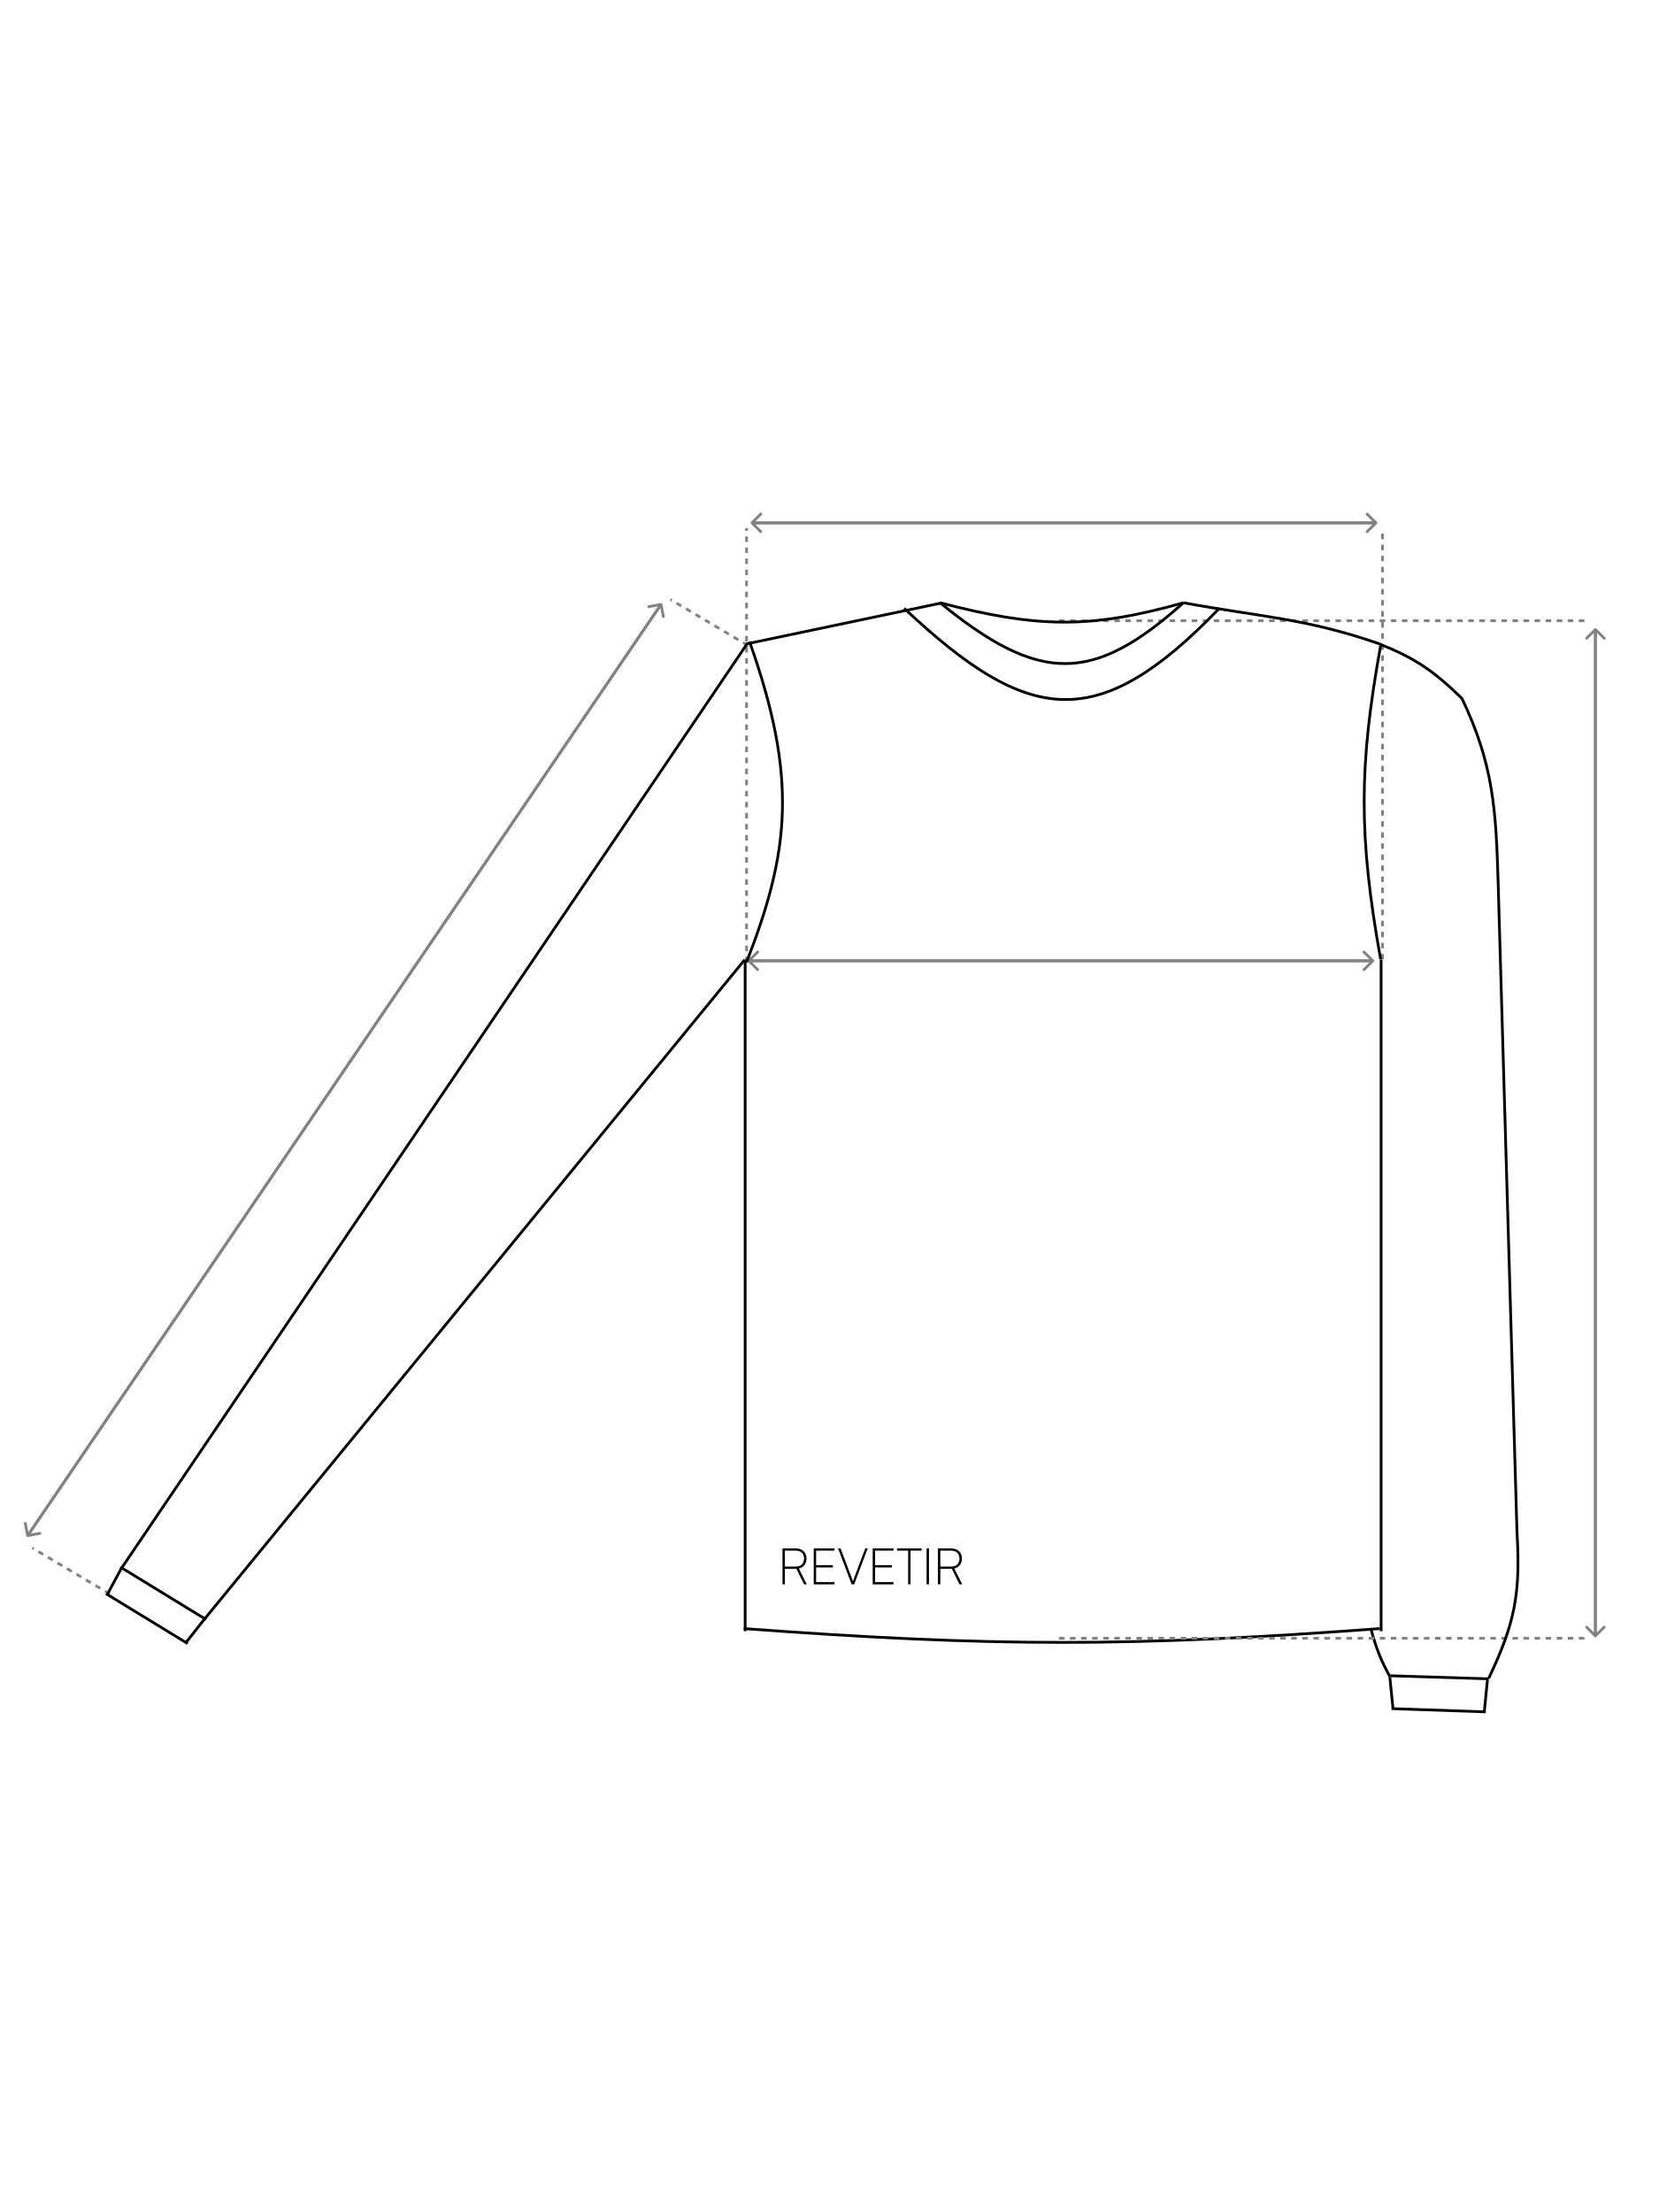
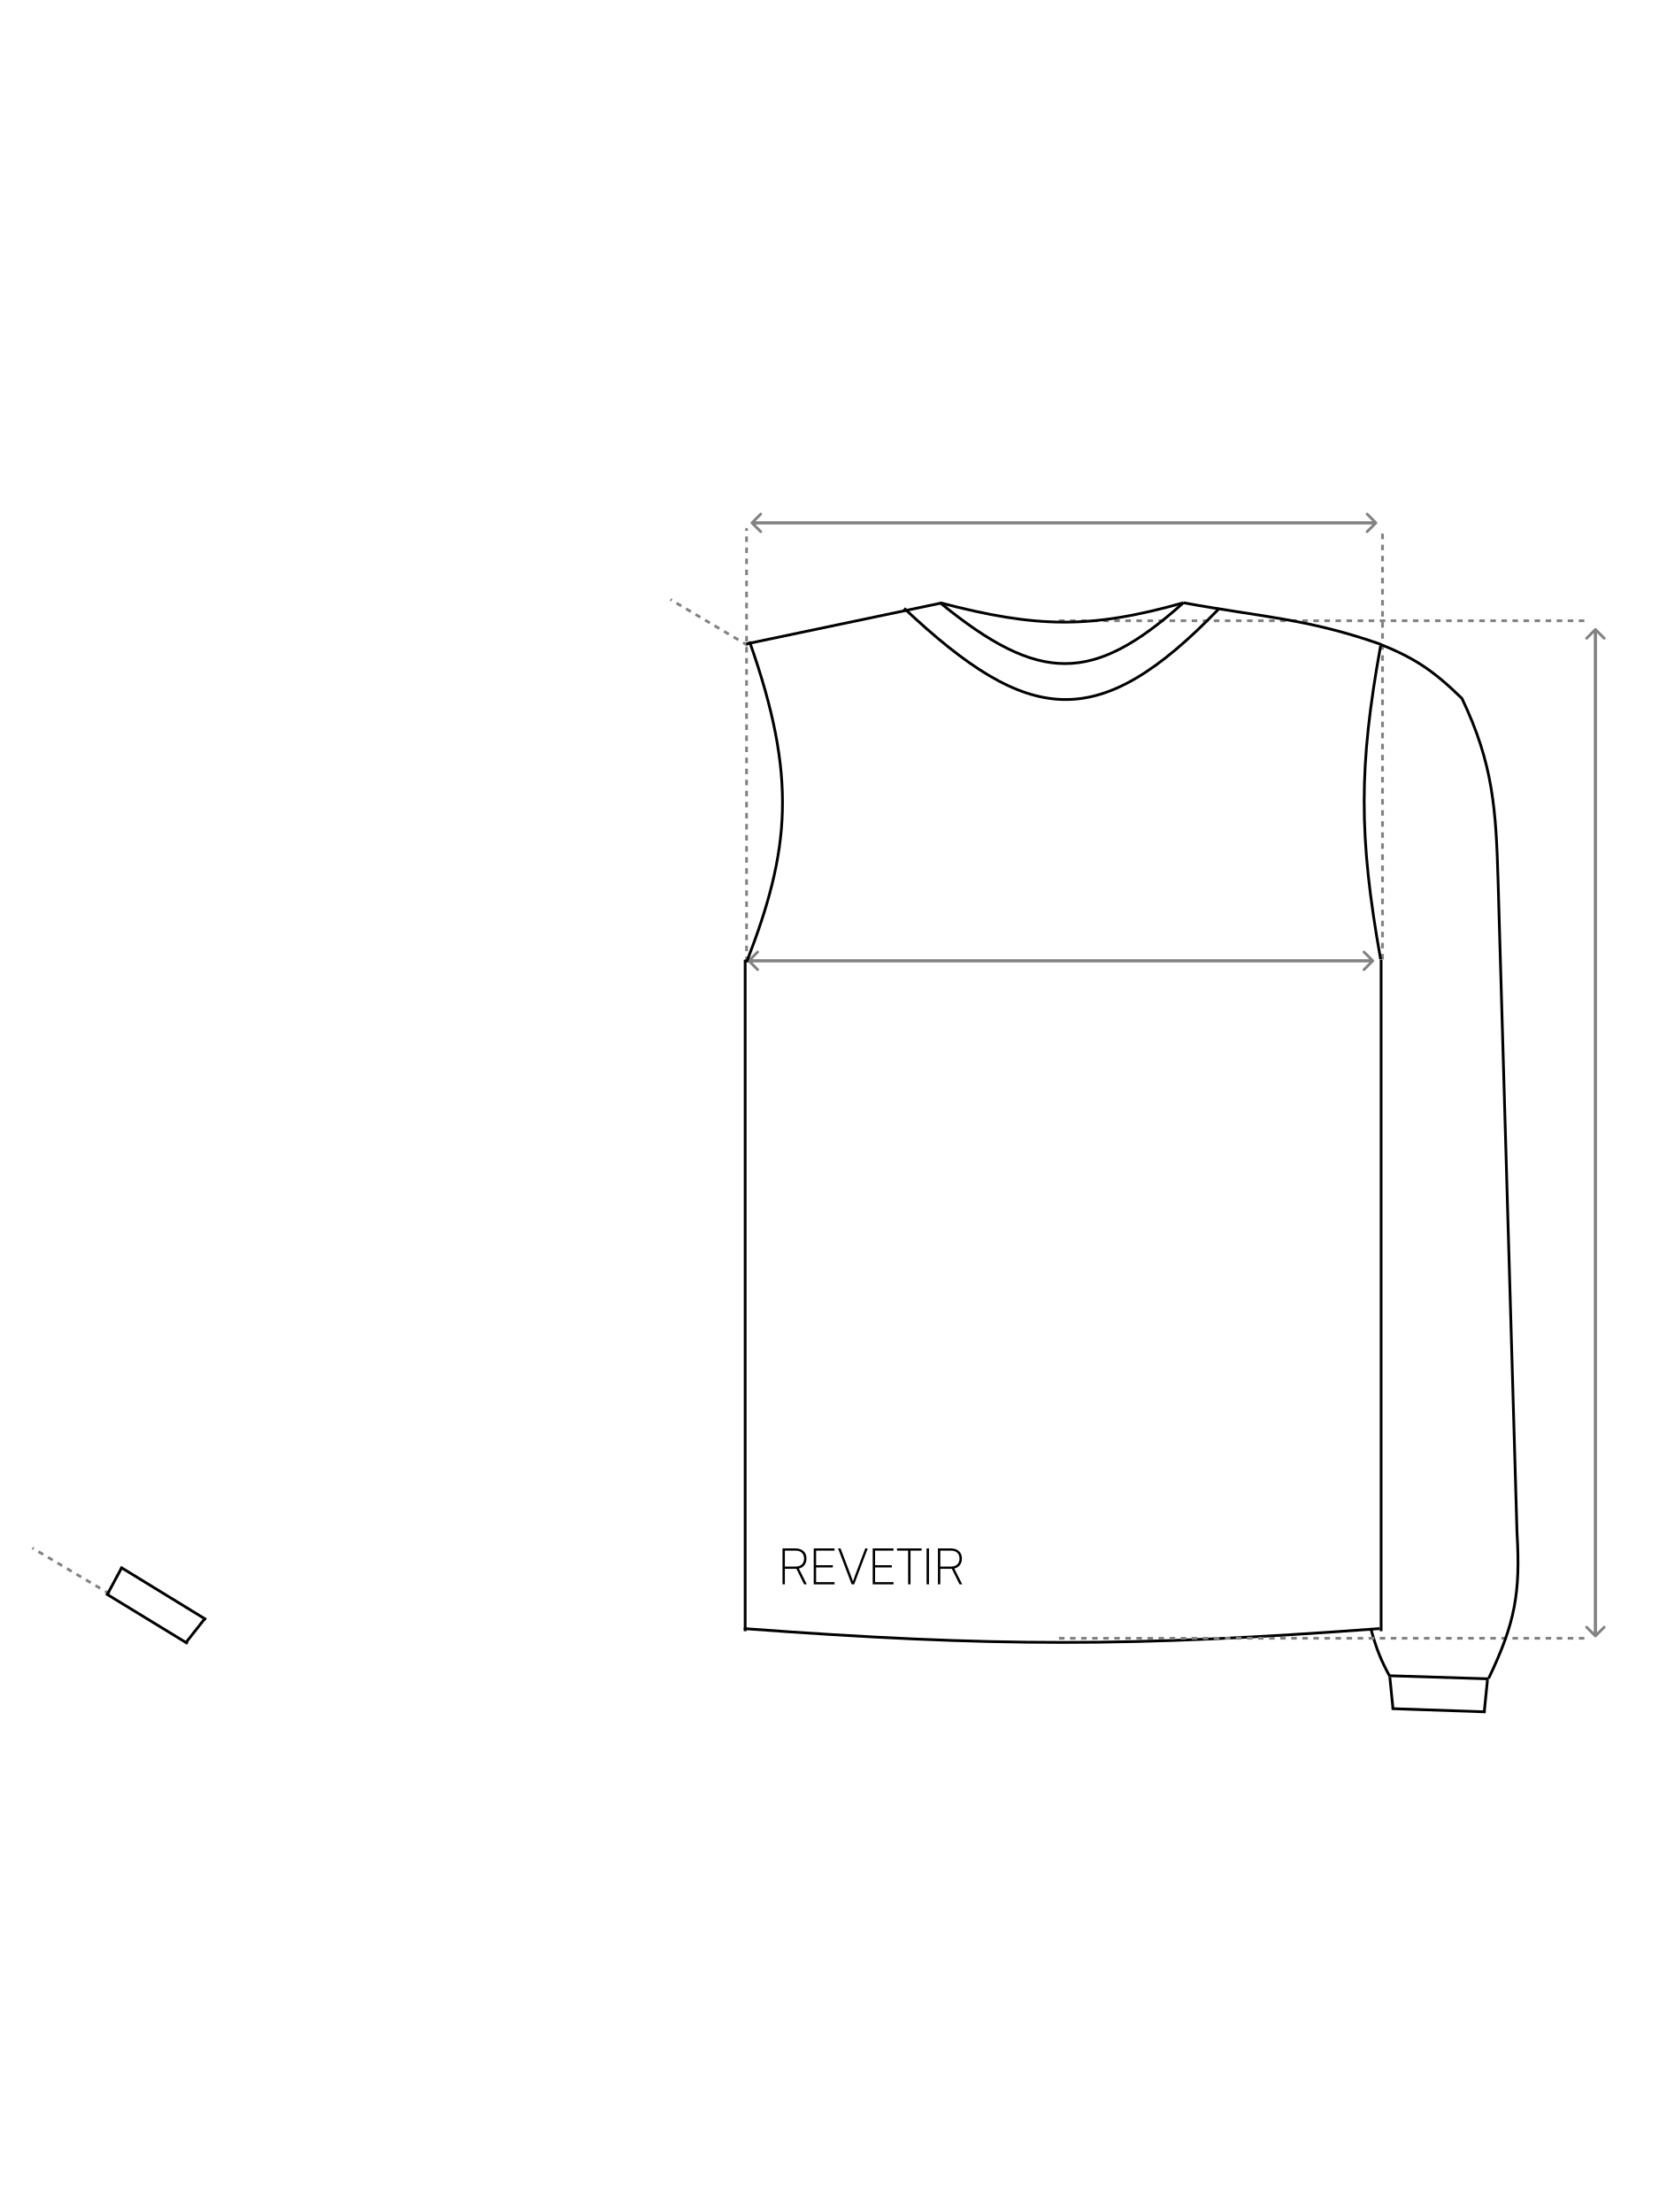
<svg xmlns="http://www.w3.org/2000/svg" width="600" height="800" viewBox="0 0 600 800" fill="none">
  <rect width="600" height="800" fill="#302F2F" />
  <rect width="600" height="800" fill="white" />
  <path d="M538.444 607.176L502.138 606.042" stroke="black" />
  <path d="M495.878 589.389C497.896 596.636 499.401 600.346 502.682 606.399" stroke="black" />
  <line x1="502.653" y1="606.56" x2="503.787" y2="617.9" stroke="black" />
  <line y1="-0.5" x2="11.397" y2="-0.5" transform="matrix(-0.0995037 0.995037 0.995037 0.0995037 538.444 607.743)" stroke="black" />
  <path d="M500 347V191" stroke="#828282" stroke-dasharray="2 2" />
  <path d="M270 348V191" stroke="#828282" stroke-dasharray="2 2" />
  <path d="M269 589C359.276 595.679 409.64 595.655 499 589" stroke="black" />
  <path d="M496.839 347.844C497.035 347.649 497.035 347.332 496.839 347.137L493.657 343.955C493.462 343.76 493.146 343.76 492.95 343.955C492.755 344.15 492.755 344.467 492.95 344.662L495.779 347.49L492.95 350.319C492.755 350.514 492.755 350.831 492.95 351.026C493.146 351.221 493.462 351.221 493.657 351.026L496.839 347.844ZM270.82 347.49L270.82 347.99L496.486 347.99L496.486 347.49L496.486 346.99L270.82 346.99L270.82 347.49Z" fill="#828282" />
  <path d="M270.466 347.844C270.271 347.649 270.271 347.332 270.466 347.137L273.648 343.955C273.844 343.76 274.16 343.76 274.356 343.955C274.551 344.15 274.551 344.467 274.356 344.662L271.527 347.49L274.356 350.319C274.551 350.514 274.551 350.831 274.356 351.026C274.16 351.221 273.844 351.221 273.648 351.026L270.466 347.844ZM496.486 347.49L496.486 347.99L270.82 347.99L270.82 347.49L270.82 346.99L496.486 346.99L496.486 347.49Z" fill="#828282" />
  <path d="M577.354 227.304C577.158 227.108 576.842 227.108 576.646 227.304L573.464 230.486C573.269 230.681 573.269 230.997 573.464 231.193C573.66 231.388 573.976 231.388 574.172 231.193L577 228.364L579.828 231.193C580.024 231.388 580.34 231.388 580.536 231.193C580.731 230.997 580.731 230.681 580.536 230.486L577.354 227.304ZM577 591.671L577.5 591.671L577.5 227.657L577 227.657L576.5 227.657L576.5 591.671L577 591.671Z" fill="#828282" />
  <path d="M577.354 592.025C577.158 592.22 576.842 592.22 576.646 592.025L573.464 588.843C573.269 588.647 573.269 588.331 573.464 588.136C573.66 587.94 573.976 587.94 574.172 588.136L577 590.964L579.828 588.136C580.024 587.94 580.34 587.94 580.536 588.136C580.731 588.331 580.731 588.647 580.536 588.843L577.354 592.025ZM577 227.657L577.5 227.657L577.5 591.671L577 591.671L576.5 591.671L576.5 227.657L577 227.657Z" fill="#828282" />
  <path d="M497.973 189.455C498.169 189.259 498.169 188.943 497.973 188.748L494.792 185.566C494.596 185.37 494.28 185.37 494.084 185.566C493.889 185.761 493.889 186.077 494.084 186.273L496.913 189.101L494.084 191.93C493.889 192.125 493.889 192.441 494.084 192.637C494.28 192.832 494.596 192.832 494.792 192.637L497.973 189.455ZM271.954 189.101L271.954 189.601L497.62 189.601L497.62 189.101L497.62 188.601L271.954 188.601L271.954 189.101Z" fill="#828282" />
  <path d="M271.6 189.455C271.405 189.259 271.405 188.943 271.6 188.748L274.782 185.566C274.978 185.37 275.294 185.37 275.49 185.566C275.685 185.761 275.685 186.077 275.49 186.273L272.661 189.101L275.49 191.93C275.685 192.125 275.685 192.441 275.49 192.637C275.294 192.832 274.978 192.832 274.782 192.637L271.6 189.455ZM497.62 189.101L497.62 189.601L271.954 189.601L271.954 189.101L271.954 188.601L497.62 188.601L497.62 189.101Z" fill="#828282" />
-   <path d="M9.509 555.476C9.561 555.748 9.822 555.926 10.094 555.874L14.514 555.033C14.785 554.981 14.963 554.719 14.912 554.448C14.86 554.177 14.598 553.999 14.327 554.05L10.398 554.798L9.65 550.869C9.598 550.598 9.336 550.42 9.065 550.471C8.794 550.523 8.616 550.785 8.667 551.056L9.509 555.476ZM239.068 218.585L238.655 218.304L9.587 555.102L10 555.383L10.414 555.664L239.481 218.866L239.068 218.585Z" fill="#828282" />
-   <path d="M238.974 218.094C239.246 218.042 239.507 218.22 239.559 218.492L240.401 222.912C240.452 223.184 240.274 223.445 240.003 223.497C239.732 223.549 239.47 223.371 239.418 223.099L238.67 219.17L234.741 219.918C234.47 219.97 234.208 219.792 234.156 219.52C234.104 219.249 234.283 218.987 234.554 218.936L238.974 218.094ZM10 555.383L9.587 555.102L238.654 218.304L239.068 218.585L239.481 218.866L10.414 555.664L10 555.383Z" fill="#828282" />
  <path d="M39.695 576.479L11.69 559.854" stroke="#828282" stroke-dasharray="2 2" />
  <path d="M74.523 585.729L43.549 566.754" stroke="black" />
  <line x1="74.267" y1="585.154" x2="67.11" y2="594.237" stroke="black" />
  <path d="M67.884 594.423L38.35 576.388" stroke="black" />
  <path d="M38.718 576.819L43.909 567.177" stroke="black" />
  <line x1="383" y1="224.5" x2="575" y2="224.5" stroke="#828282" stroke-dasharray="2 2" />
  <line x1="383" y1="592.5" x2="575" y2="592.5" stroke="#828282" stroke-dasharray="2 2" />
  <path d="M428 218C394.289 227.513 374.997 227.152 340 218" stroke="black" />
  <path d="M340 218C375.898 247.301 395.165 247.365 428 218" stroke="black" />
  <path d="M327 220C372.112 262.404 397.129 265.567 441 220" stroke="black" />
  <path d="M537.328 619.121L503.29 617.949" stroke="black" />
  <path d="M538.399 607C547.91 587.05 549.953 576.349 548.642 554.264C545.975 462.363 544.48 410.837 541.813 318.936C541.056 292.851 540.098 276.357 528.725 252.59C517.916 242.041 511.252 237.87 498.564 232.743C472.355 223.637 455.817 223.112 428 218" stroke="black" />
  <mask id="path-29-inside-1_0_1" fill="white">
    <path d="M269 347H500V590H269V347Z" />
  </mask>
  <path d="M500 347H499V590H500H501V347H500ZM269 590H270V347H269H268V590H269Z" fill="black" mask="url(#path-29-inside-1_0_1)" />
  <path d="M499.321 346.924C491.34 302.357 491.435 277.093 499.321 233.524" stroke="black" />
  <path d="M283.864 573H283V560H287.719C290.15 560 291.681 561.428 291.681 563.644C291.681 565.548 290.636 566.903 288.925 567.269L291.789 573H290.816L288.025 567.379H283.864V573ZM283.864 560.806V566.573H287.755C289.682 566.573 290.798 565.475 290.798 563.68C290.798 561.831 289.592 560.806 287.719 560.806H283.864Z" fill="black" />
  <path d="M301.82 573H294.291V560H301.802V560.806H295.156V566.079H301.207V566.885H295.156V572.194H301.82V573Z" fill="black" />
  <path d="M308.004 573L303.087 560H304.005L307.697 569.723C307.968 570.418 308.22 571.096 308.49 571.938C308.76 571.077 309.102 570.125 309.264 569.704L312.938 560H313.821L308.922 573H308.004Z" fill="black" />
  <path d="M323.154 573H315.626V560H323.136V560.806H316.49V566.079H322.542V566.885H316.49V572.194H323.154V573Z" fill="black" />
  <path d="M324.421 560.806V560H333.318V560.806H329.302V573H328.437V560.806H324.421Z" fill="black" />
  <path d="M335.978 560V573H335.113V560H335.978Z" fill="black" />
  <path d="M340.076 573H339.211V560H343.93C346.361 560 347.892 561.428 347.892 563.644C347.892 565.548 346.847 566.903 345.136 567.269L348 573H347.027L344.236 567.379H340.076V573ZM340.076 560.806V566.573H343.966C345.893 566.573 347.009 565.475 347.009 563.68C347.009 561.831 345.803 560.806 343.93 560.806H340.076Z" fill="black" />
  <path d="M270.475 233.442L242.47 216.817" stroke="#828282" stroke-dasharray="2 2" />
-   <path d="M269.322 347.116L74.071 585.434" stroke="black" />
  <line y1="-0.5" x2="71.837" y2="-0.5" transform="matrix(0.978717 -0.205215 -0.205215 -0.978717 269.799 232.389)" stroke="black" />
  <path d="M271.07 232C288.475 281.256 285.726 307.547 270 348" stroke="black" />
-   <path d="M270.253 232.76L43.652 567.597" stroke="black" />
</svg>
